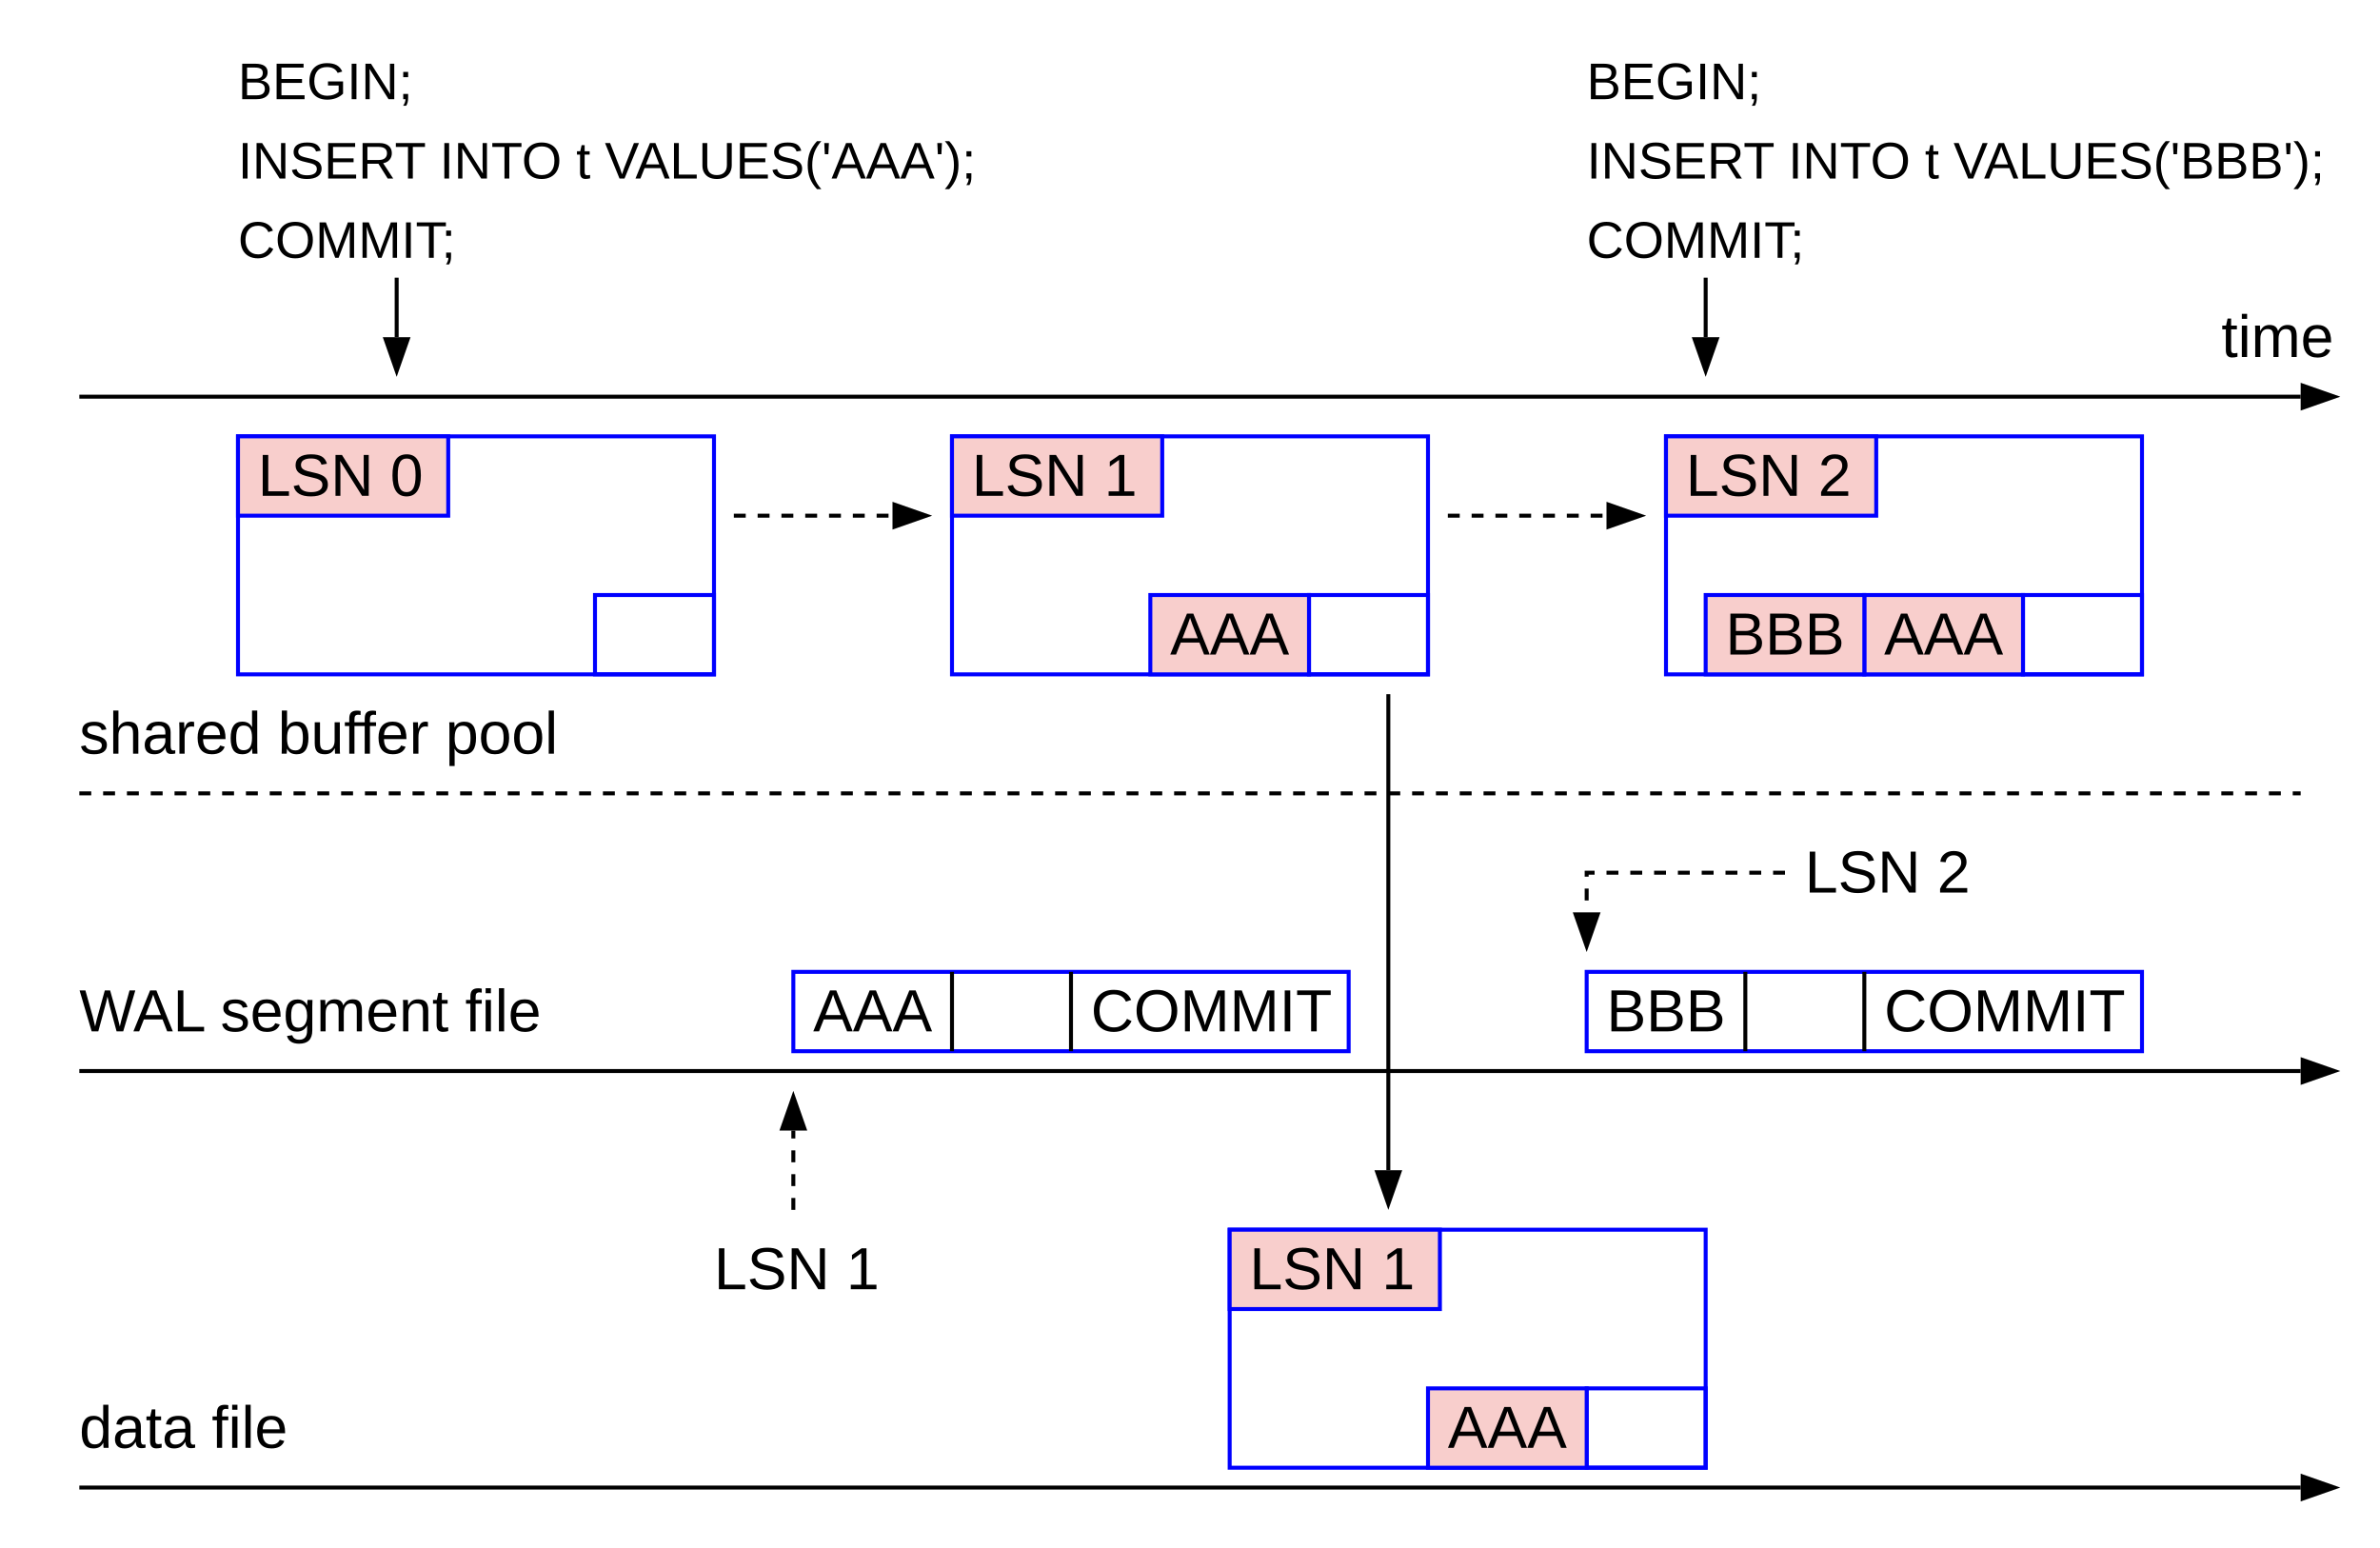
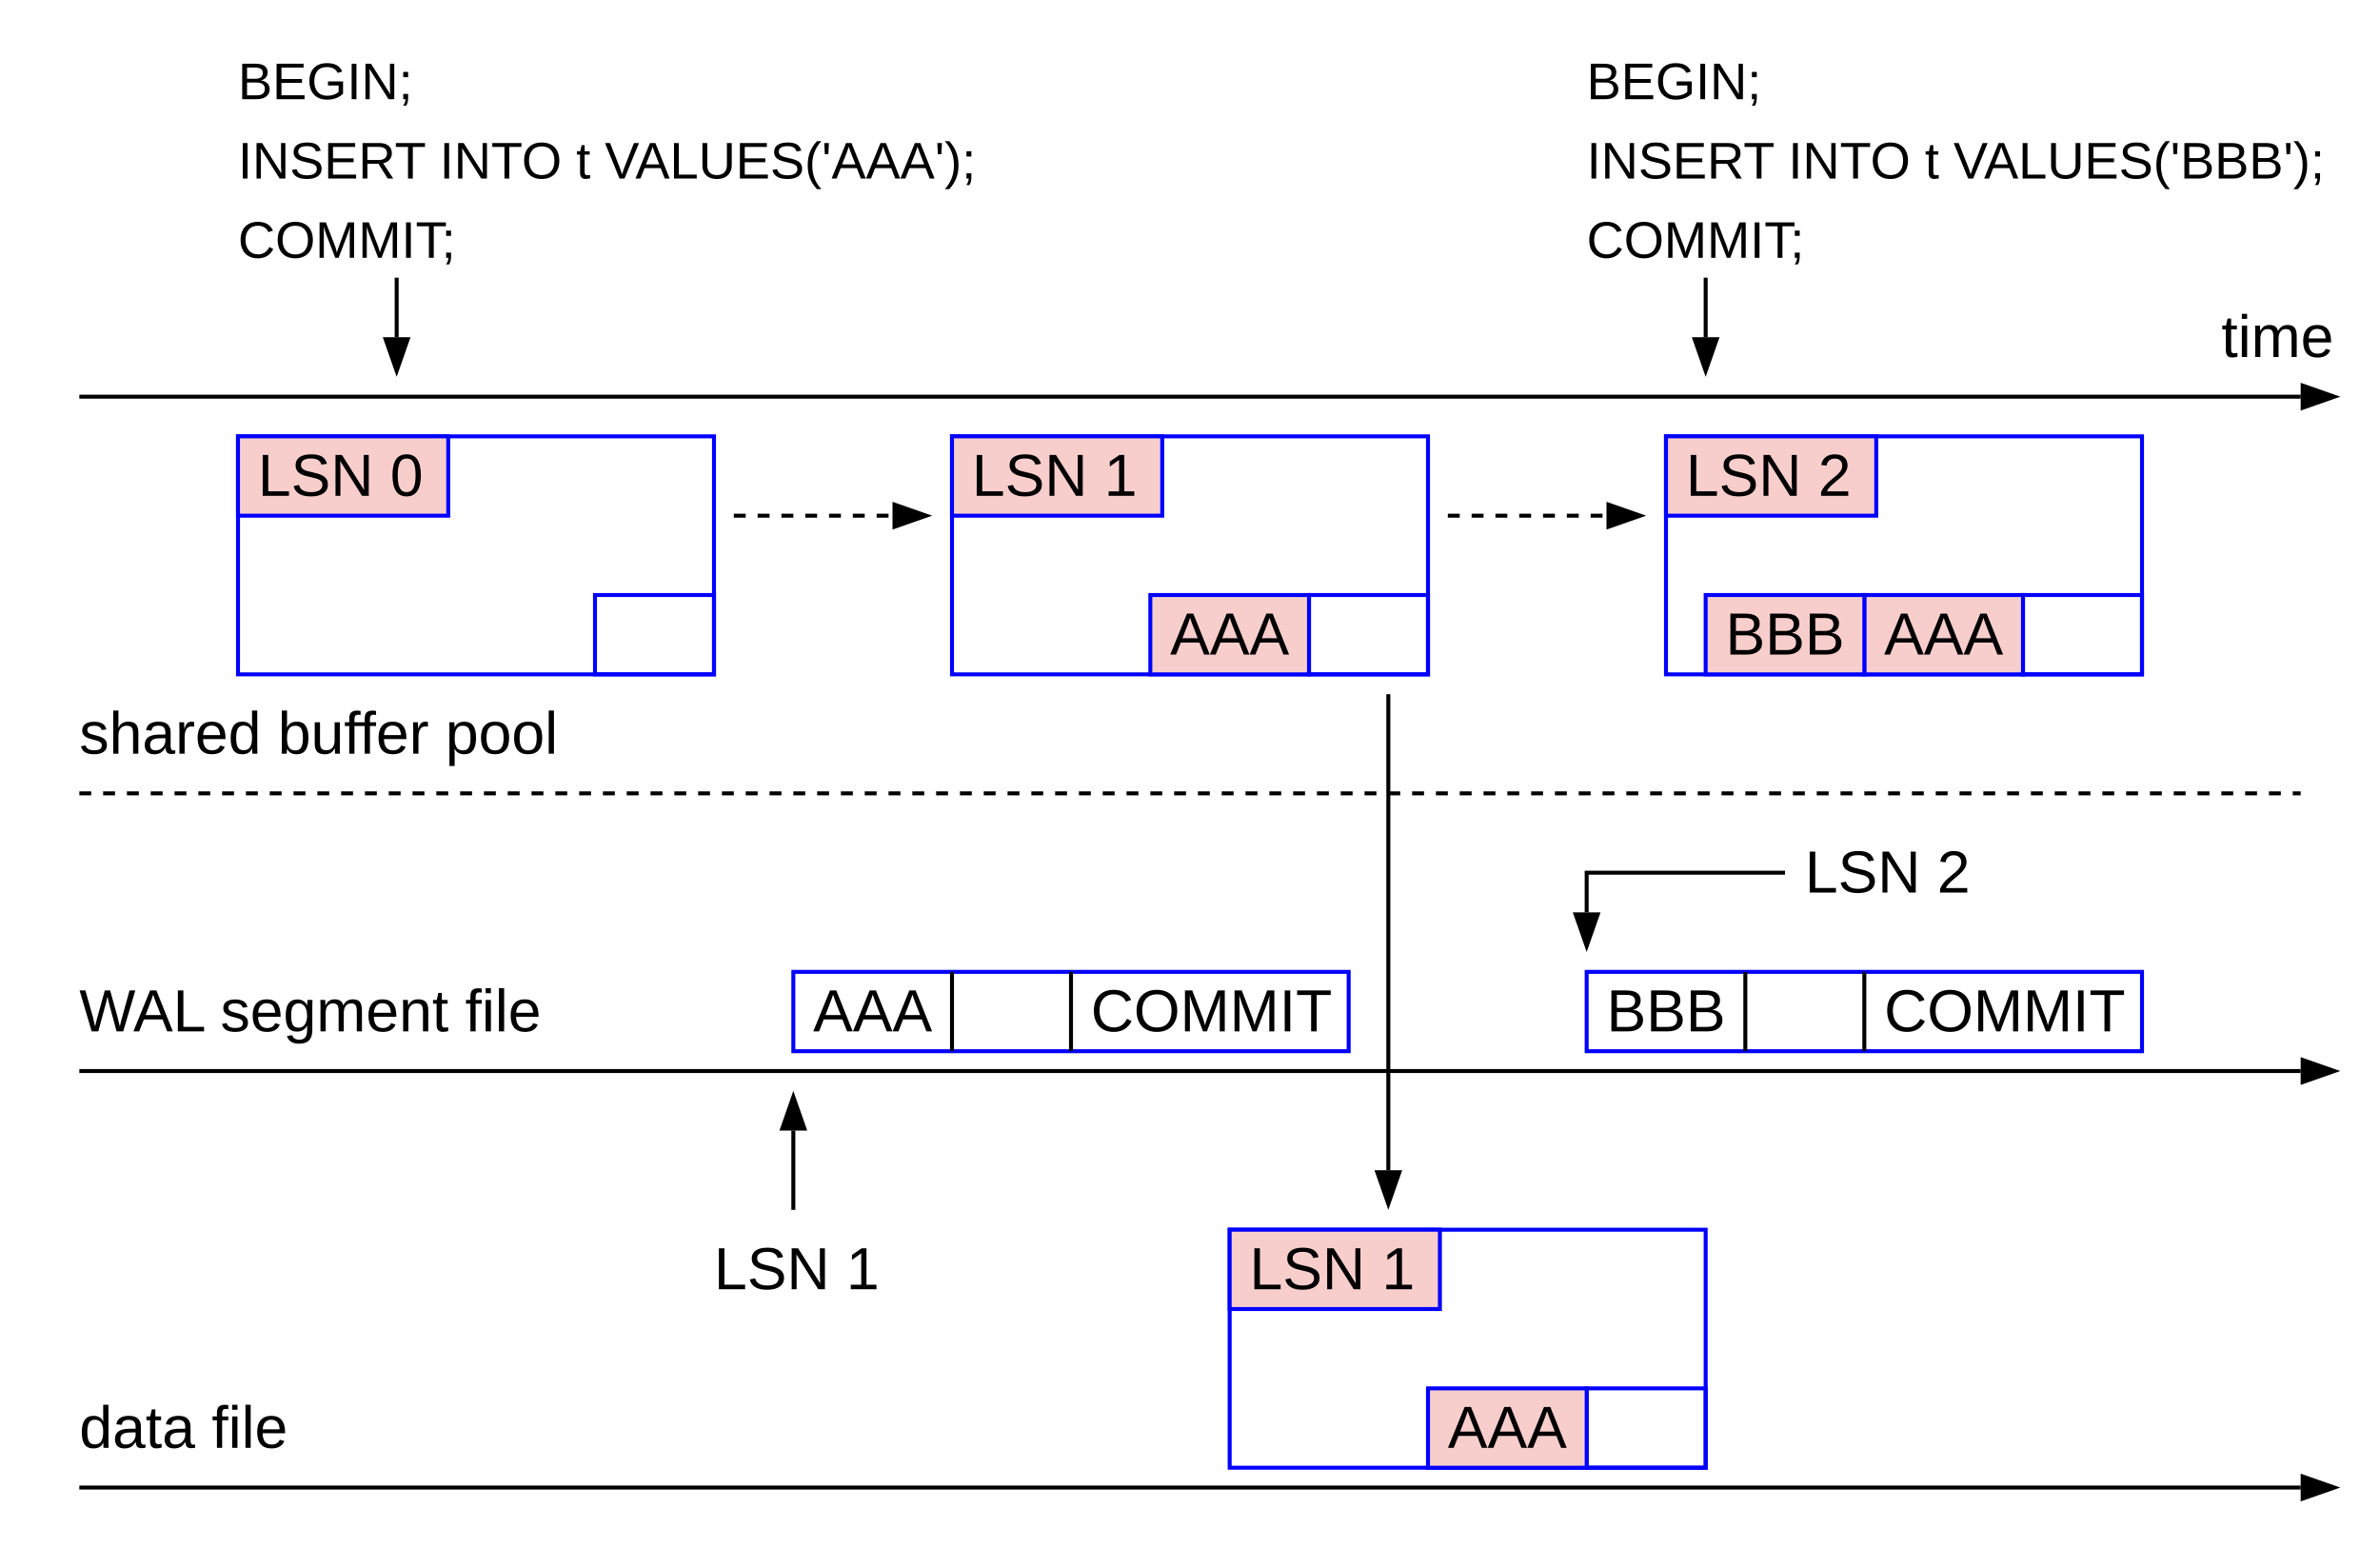
<svg xmlns="http://www.w3.org/2000/svg" version="1.1" width="600" height="390">
  <defs>
    <marker id="arrowhead" markerWidth="10" markerHeight="7" refX="0" refY="3.5" orient="auto">
      <polygon points="0 0, 10 3.5, 0 7" />
    </marker>
  </defs>
  <text x="60" y="25" style="font-size:13px;font-family:'Arial'">BEGIN;</text>
  <text x="60" y="45" style="font-size:13px;font-family:'Arial'">INSERT INTO t VALUES('AAA');</text>
  <text x="60" y="65" style="font-size:13px;font-family:'Arial'">COMMIT;</text>
  <text x="400" y="25" style="font-size:13px;font-family:'Arial'">BEGIN;</text>
  <text x="400" y="45" style="font-size:13px;font-family:'Arial'">INSERT INTO t VALUES('BBB');</text>
  <text x="400" y="65" style="font-size:13px;font-family:'Arial'">COMMIT;</text>
  <path d="M 20 100 H 580 " stroke="#000000" stroke-width="1" fill="none" marker-end="url(#arrowhead)" />
  <text x="560" y="90" style="font-size:15px;font-family:'Arial'">time</text>
  <path d="M 100 70 V 85 " stroke="#000000" stroke-width="1" fill="none" marker-end="url(#arrowhead)" />
  <path d="M 430 70 V 85 " stroke="#000000" stroke-width="1" fill="none" marker-end="url(#arrowhead)" />
  <path d="M 185 130 h 40 " stroke="#000000" stroke-width="1" fill="none" stroke-dasharray="3,3" marker-end="url(#arrowhead)" />
  <path d="M 365 130 h 40 " stroke="#000000" stroke-width="1" fill="none" stroke-dasharray="3,3" marker-end="url(#arrowhead)" />
  <g transform="translate(50, 100)">
    <rect x="10" y="10" width="120" height="60" style="fill:none;stroke:#0000FF;stroke-width:1" />
    <rect x="10" y="10" width="53" height="20" style="fill:rgb(248,206,204);stroke:#0000FF;stroke-width:1" />
    <text x="15" y="25" style="font-size:15px;font-family:'Arial'">LSN 0</text>
    <rect x="100" y="50" width="30" height="20" style="fill:none;stroke:#0000FF;stroke-width:1" />
  </g>
  <g transform="translate(230, 100)">
    <rect x="10" y="10" width="120" height="60" style="fill:none;stroke:#0000FF;stroke-width:1" />
    <rect x="10" y="10" width="53" height="20" style="fill:rgb(248,206,204);stroke:#0000FF;stroke-width:1" />
    <text x="15" y="25" style="font-size:15px;font-family:'Arial'">LSN 1</text>
    <rect x="100" y="50" width="30" height="20" style="fill:none;stroke:#0000FF;stroke-width:1" />
    <rect x="60" y="50" width="40" height="20" style="fill:rgb(248,206,204);stroke:#0000FF;stroke-width:1" />
    <text x="65" y="65" style="font-size:15px;font-family:'Arial'">AAA</text>
  </g>
  <g transform="translate(410, 100)">
    <rect x="10" y="10" width="120" height="60" style="fill:none;stroke:#0000FF;stroke-width:1" />
    <rect x="10" y="10" width="53" height="20" style="fill:rgb(248,206,204);stroke:#0000FF;stroke-width:1" />
    <text x="15" y="25" style="font-size:15px;font-family:'Arial'">LSN 2</text>
    <rect x="100" y="50" width="30" height="20" style="fill:none;stroke:#0000FF;stroke-width:1" />
    <rect x="60" y="50" width="40" height="20" style="fill:rgb(248,206,204);stroke:#0000FF;stroke-width:1" />
    <text x="65" y="65" style="font-size:15px;font-family:'Arial'">AAA</text>
    <rect x="20" y="50" width="40" height="20" style="fill:rgb(248,206,204);stroke:#0000FF;stroke-width:1" />
    <text x="25" y="65" style="font-size:15px;font-family:'Arial'">BBB</text>
  </g>
  <text x="20" y="190" style="font-size:15px;font-family:'Arial'">shared buffer pool</text>
  <path d="M 20 200 H 580 " stroke="#000000" stroke-width="1" fill="none" stroke-dasharray="3,3" />
  <text x="20" y="260" style="font-size:15px;font-family:'Arial'">WAL segment file</text>
  <path d="M 20 270 H 580 " stroke="#000000" stroke-width="1" fill="none" marker-end="url(#arrowhead)" />
  <g>
    <rect x="200" y="245" width="140" height="20" style="fill:none;stroke:#0000FF;stroke-width:1" />
    <text x="205" y="260" style="font-size:15px;font-family:'Arial'">AAA</text>
    <text x="275" y="260" style="font-size:15px;font-family:'Arial'">COMMIT</text>
    <path d="M 240 245 v 20 " stroke="#000000" stroke-width="1" fill="none" />
    <path d="M 270 245 v 20 " stroke="#000000" stroke-width="1" fill="none" />
  </g>
  <g transform="translate(200, 0)">
    <rect x="200" y="245" width="140" height="20" style="fill:none;stroke:#0000FF;stroke-width:1" />
    <text x="205" y="260" style="font-size:15px;font-family:'Arial'">BBB</text>
    <text x="275" y="260" style="font-size:15px;font-family:'Arial'">COMMIT</text>
    <path d="M 240 245 v 20 " stroke="#000000" stroke-width="1" fill="none" />
    <path d="M 270 245 v 20 " stroke="#000000" stroke-width="1" fill="none" />
  </g>
-   <path d="M 200 305 v -20 " stroke="#000000" stroke-width="1" fill="none" stroke-dasharray="3,3" marker-end="url(#arrowhead)" />
+   <path d="M 200 305 v -20 " stroke="#000000" stroke-width="1" fill="none" marker-end="url(#arrowhead)" />
  <text x="180" y="325" style="font-size:15px;font-family:'Arial'">LSN 1</text>
-   <path d="M 450 220 H 400 V 230" stroke="#000000" stroke-width="1" fill="none" stroke-dasharray="3,3" marker-end="url(#arrowhead)" />
+   <path d="M 450 220 H 400 V 230" stroke="#000000" stroke-width="1" fill="none" marker-end="url(#arrowhead)" />
  <text x="455" y="225" style="font-size:15px;font-family:'Arial'">LSN 2</text>
  <path d="M 350 175 V 295" stroke="#000000" stroke-width="1" fill="none" marker-end="url(#arrowhead)" />
  <g transform="translate(300, 300)">
    <rect x="10" y="10" width="120" height="60" style="fill:none;stroke:#0000FF;stroke-width:1" />
    <rect x="10" y="10" width="53" height="20" style="fill:rgb(248,206,204);stroke:#0000FF;stroke-width:1" />
    <text x="15" y="25" style="font-size:15px;font-family:'Arial'">LSN 1</text>
    <rect x="100" y="50" width="30" height="20" style="fill:none;stroke:#0000FF;stroke-width:1" />
    <rect x="60" y="50" width="40" height="20" style="fill:rgb(248,206,204);stroke:#0000FF;stroke-width:1" />
    <text x="65" y="65" style="font-size:15px;font-family:'Arial'">AAA</text>
  </g>
  <path d="M 20 375 H 580 " stroke="#000000" stroke-width="1" fill="none" marker-end="url(#arrowhead)" />
  <text x="20" y="365" style="font-size:15px;font-family:'Arial'">data file</text>
</svg>
